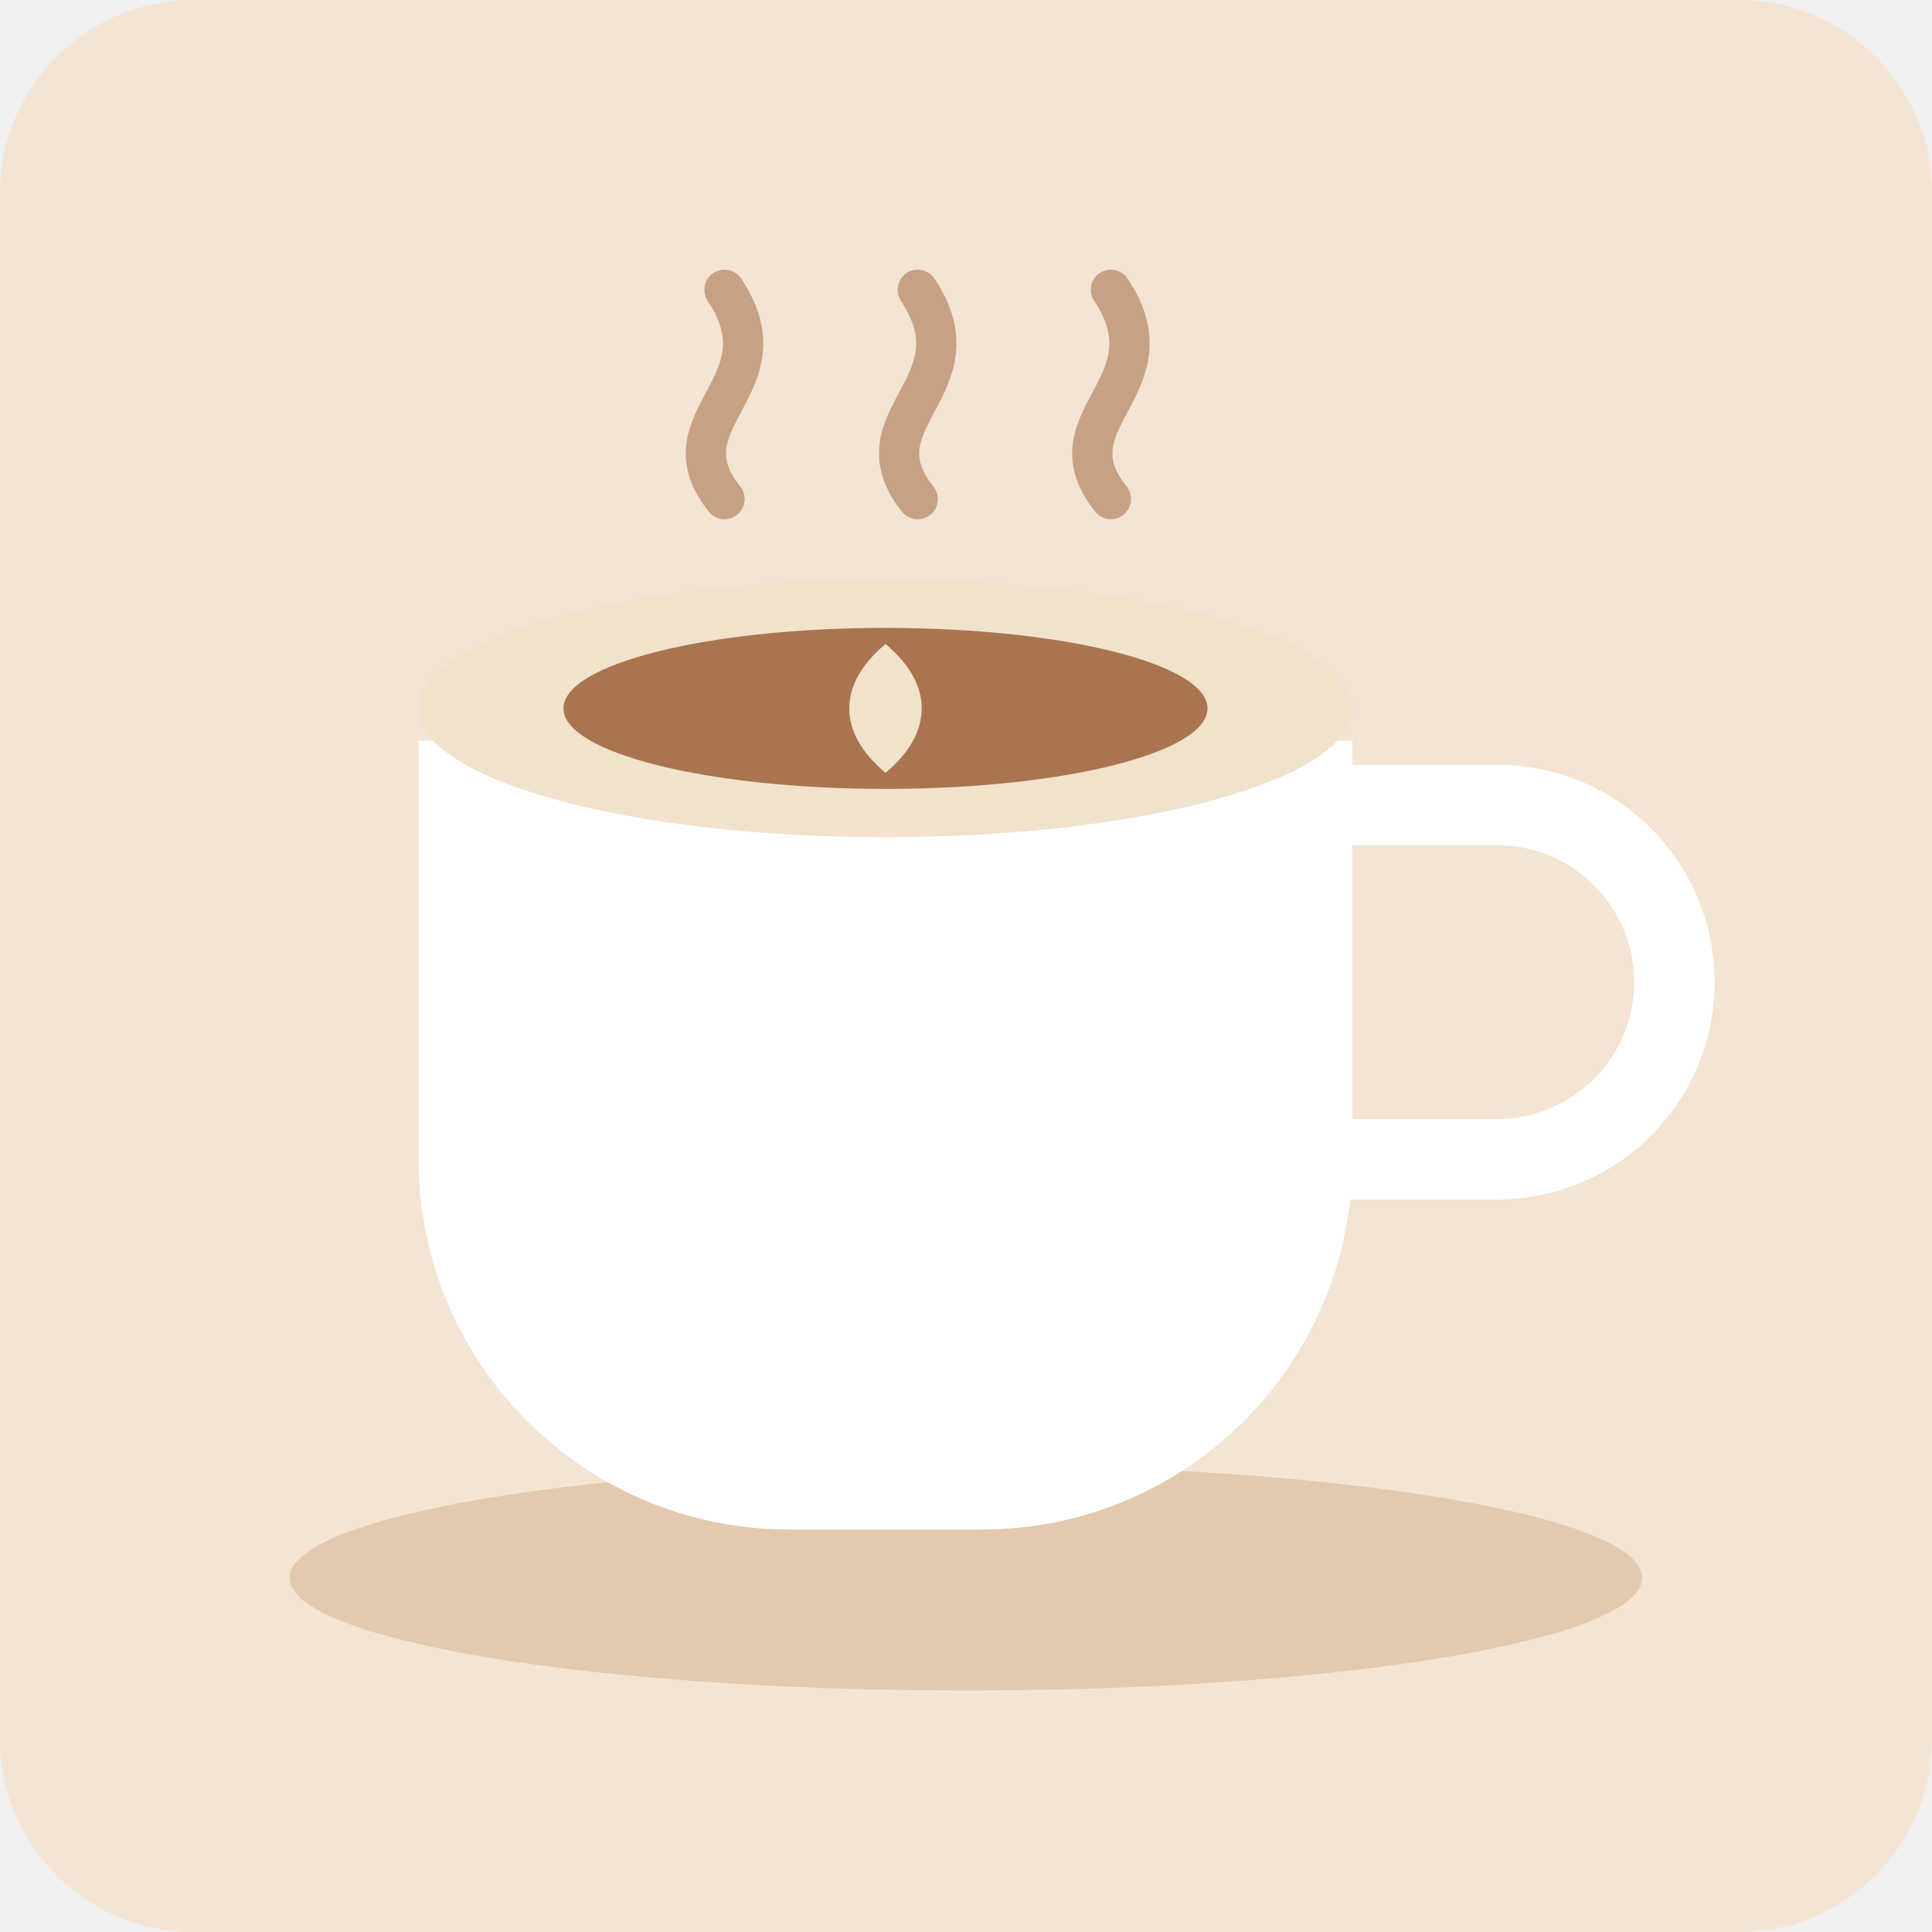
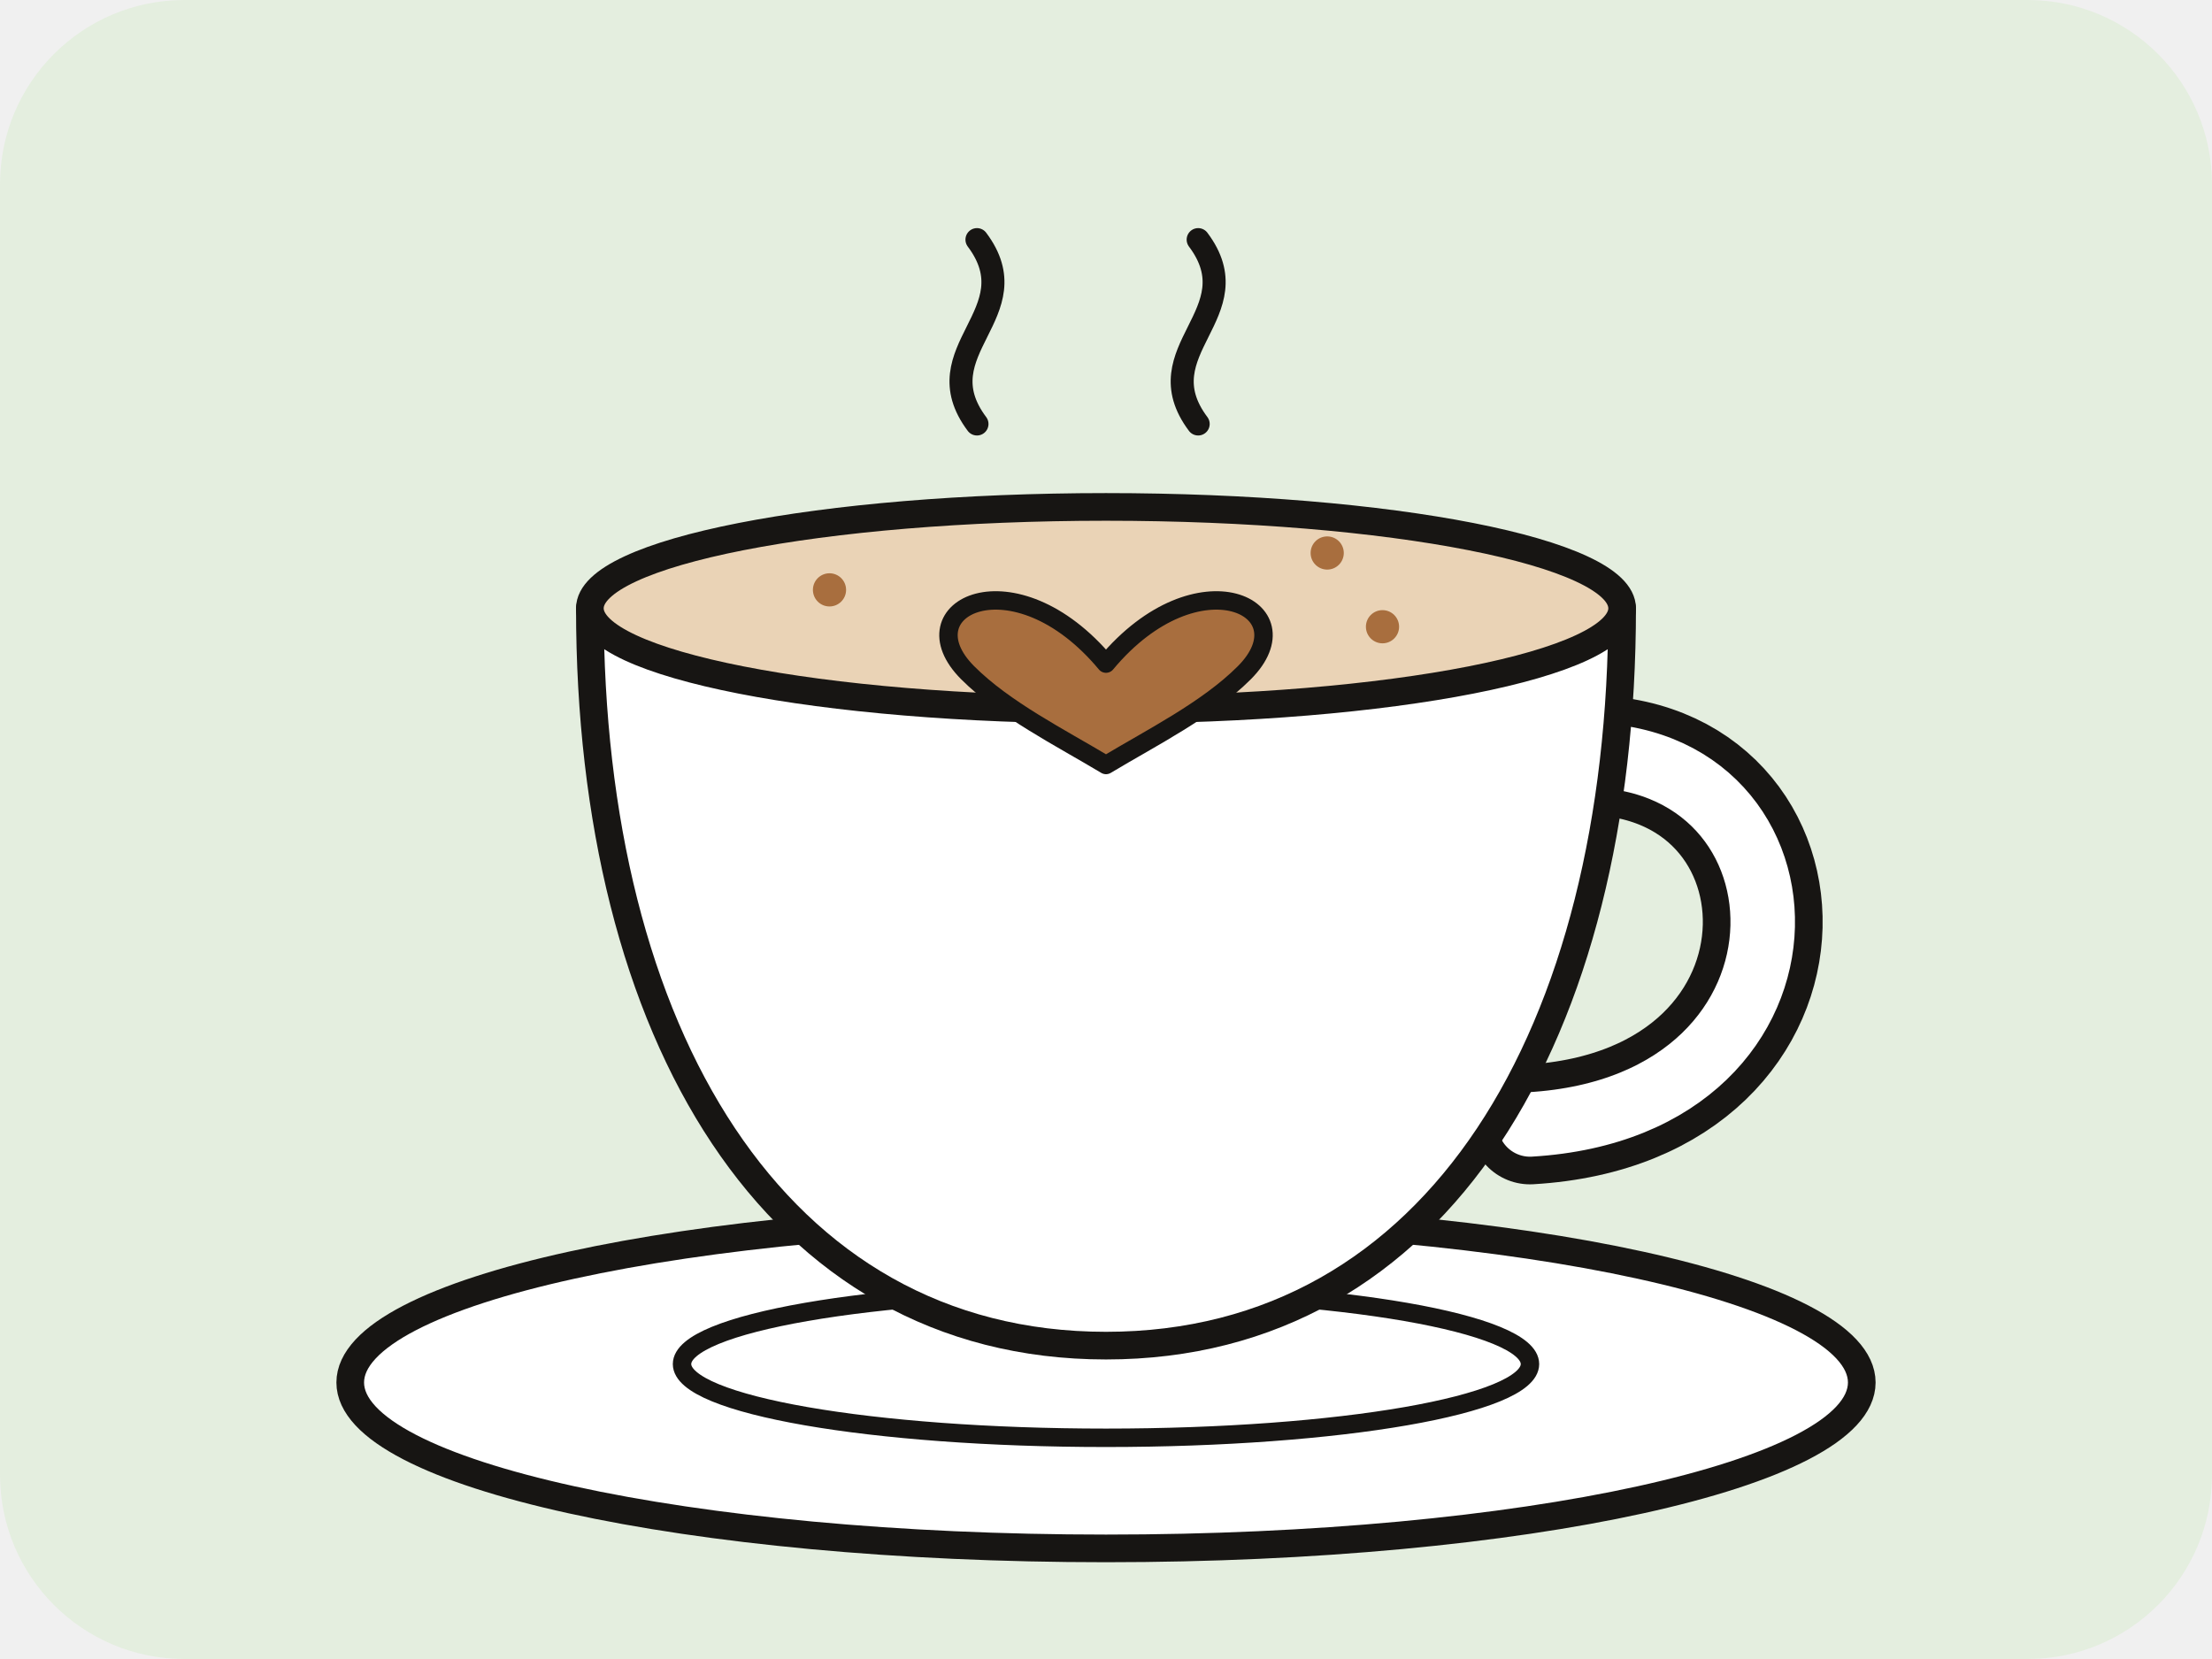
- <svg xmlns="http://www.w3.org/2000/svg" viewBox="0 0 240 240" role="img" aria-labelledby="t">
-   <rect width="240" height="240" rx="24" fill="#f4e4d4" />
-   <ellipse cx="120" cy="196" rx="84" ry="14" fill="#e3c9ae" />
-   <path d="M168 100h18a22 22 0 0 1 0 44h-22" fill="none" stroke="#fff" stroke-width="10" stroke-linecap="round" />
-   <path d="M52 92h116v52a46 46 0 0 1-46 46h-24a46 46 0 0 1-46-46z" fill="#fff" />
-   <ellipse cx="110" cy="88" rx="58" ry="16" fill="#f1e2cc" />
-   <ellipse cx="110" cy="88" rx="40" ry="10" fill="#a9744f" />
-   <path d="M110 80c-6 5-6 11 0 16 6-5 6-11 0-16z" fill="#f1e2cc" />
-   <g fill="none" stroke="#a9744f" stroke-width="5" stroke-linecap="round" opacity=".6">
-     <path d="M90 62c-8-10 8-14 0-26" />
-     <path d="M114 62c-8-10 8-14 0-26" />
-     <path d="M138 62c-8-10 8-14 0-26" />
+ <svg xmlns="http://www.w3.org/2000/svg" viewBox="0 0 240 180" role="img" aria-labelledby="t">
+   <rect width="240" height="180" rx="20" fill="#E4EEDF" />
+   <g transform="translate(20 0)">
+     <g stroke="#171513" stroke-linecap="round" stroke-linejoin="round">
+       <ellipse cx="100" cy="150" rx="82" ry="18" fill="#FFFFFF" stroke-width="3" />
+       <ellipse cx="100" cy="148" rx="46" ry="8" fill="none" stroke-width="2" />
+       <path d="M150 82 C178 80 180 120 146 122" fill="none" stroke-width="13" />
+       <path d="M150 82 C178 80 180 120 146 122" fill="none" stroke="#FFFFFF" stroke-width="7" />
+       <path d="M44 66 L156 66 C156 112 136 146 100 146 C64 146 44 112 44 66 Z" fill="#FFFFFF" stroke-width="3" />
+       <ellipse cx="100" cy="66" rx="56" ry="11" fill="#EAD3B6" stroke-width="3" />
+       <path d="M100 72 C90 60 78 66 85 73 C89 77 95 80 100 83 C105 80 111 77 115 73 C122 66 110 60 100 72 Z" fill="#A86E3E" stroke-width="2" />
+       <circle cx="70" cy="64" r="1.8" fill="#A86E3E" stroke="none" />
+       <circle cx="130" cy="68" r="1.8" fill="#A86E3E" stroke="none" />
+       <circle cx="124" cy="60" r="1.8" fill="#A86E3E" stroke="none" />
+       <path d="M86 46 C80 38 92 34 86 26 M110 46 C104 38 116 34 110 26" fill="none" stroke-width="2.5" />
+     </g>
  </g>
</svg>
